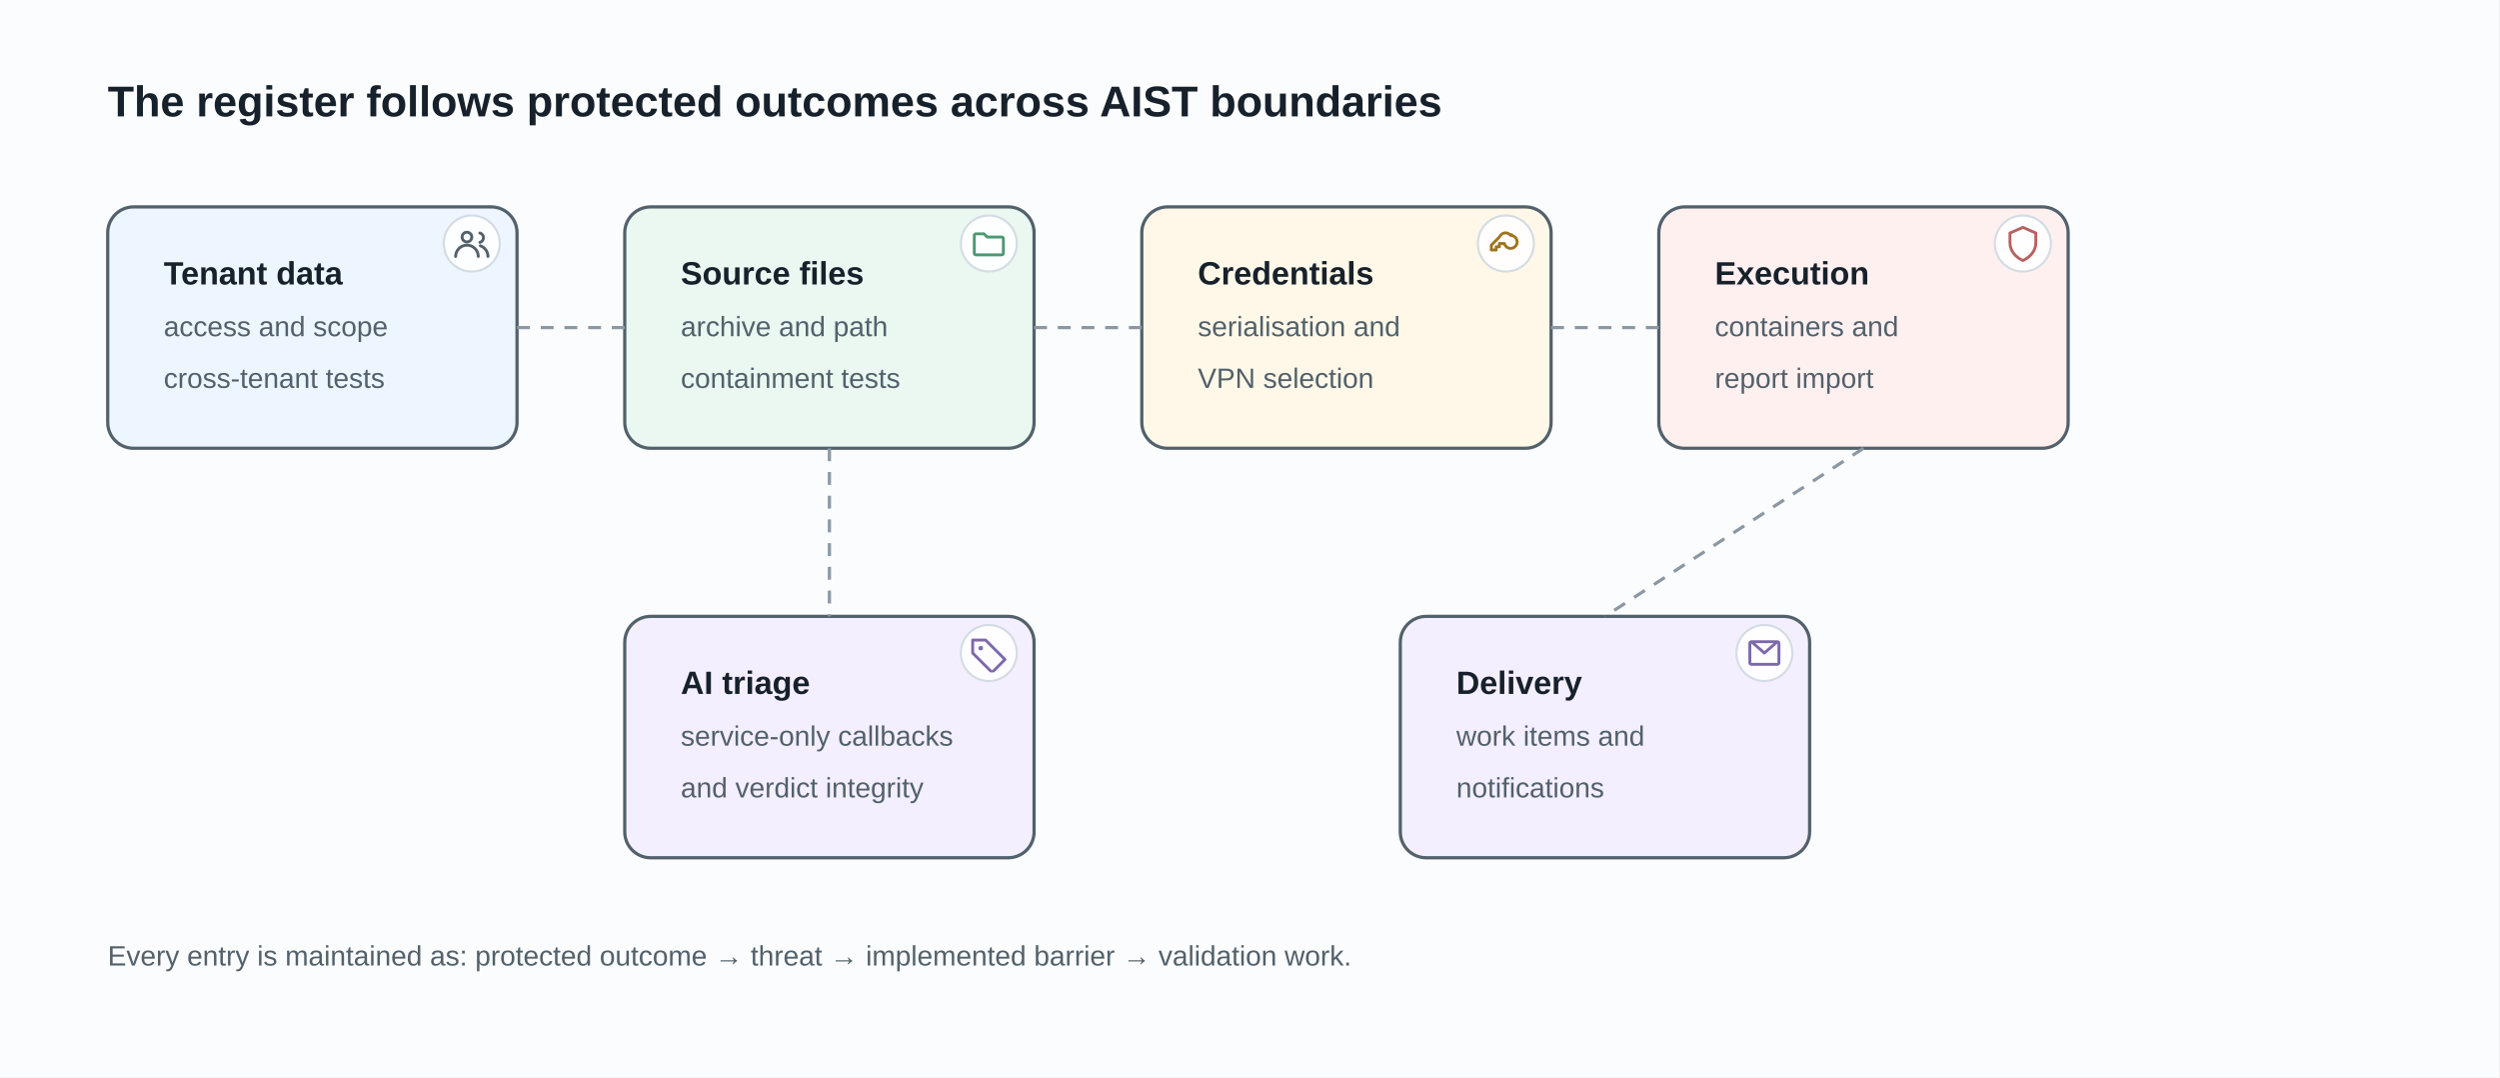
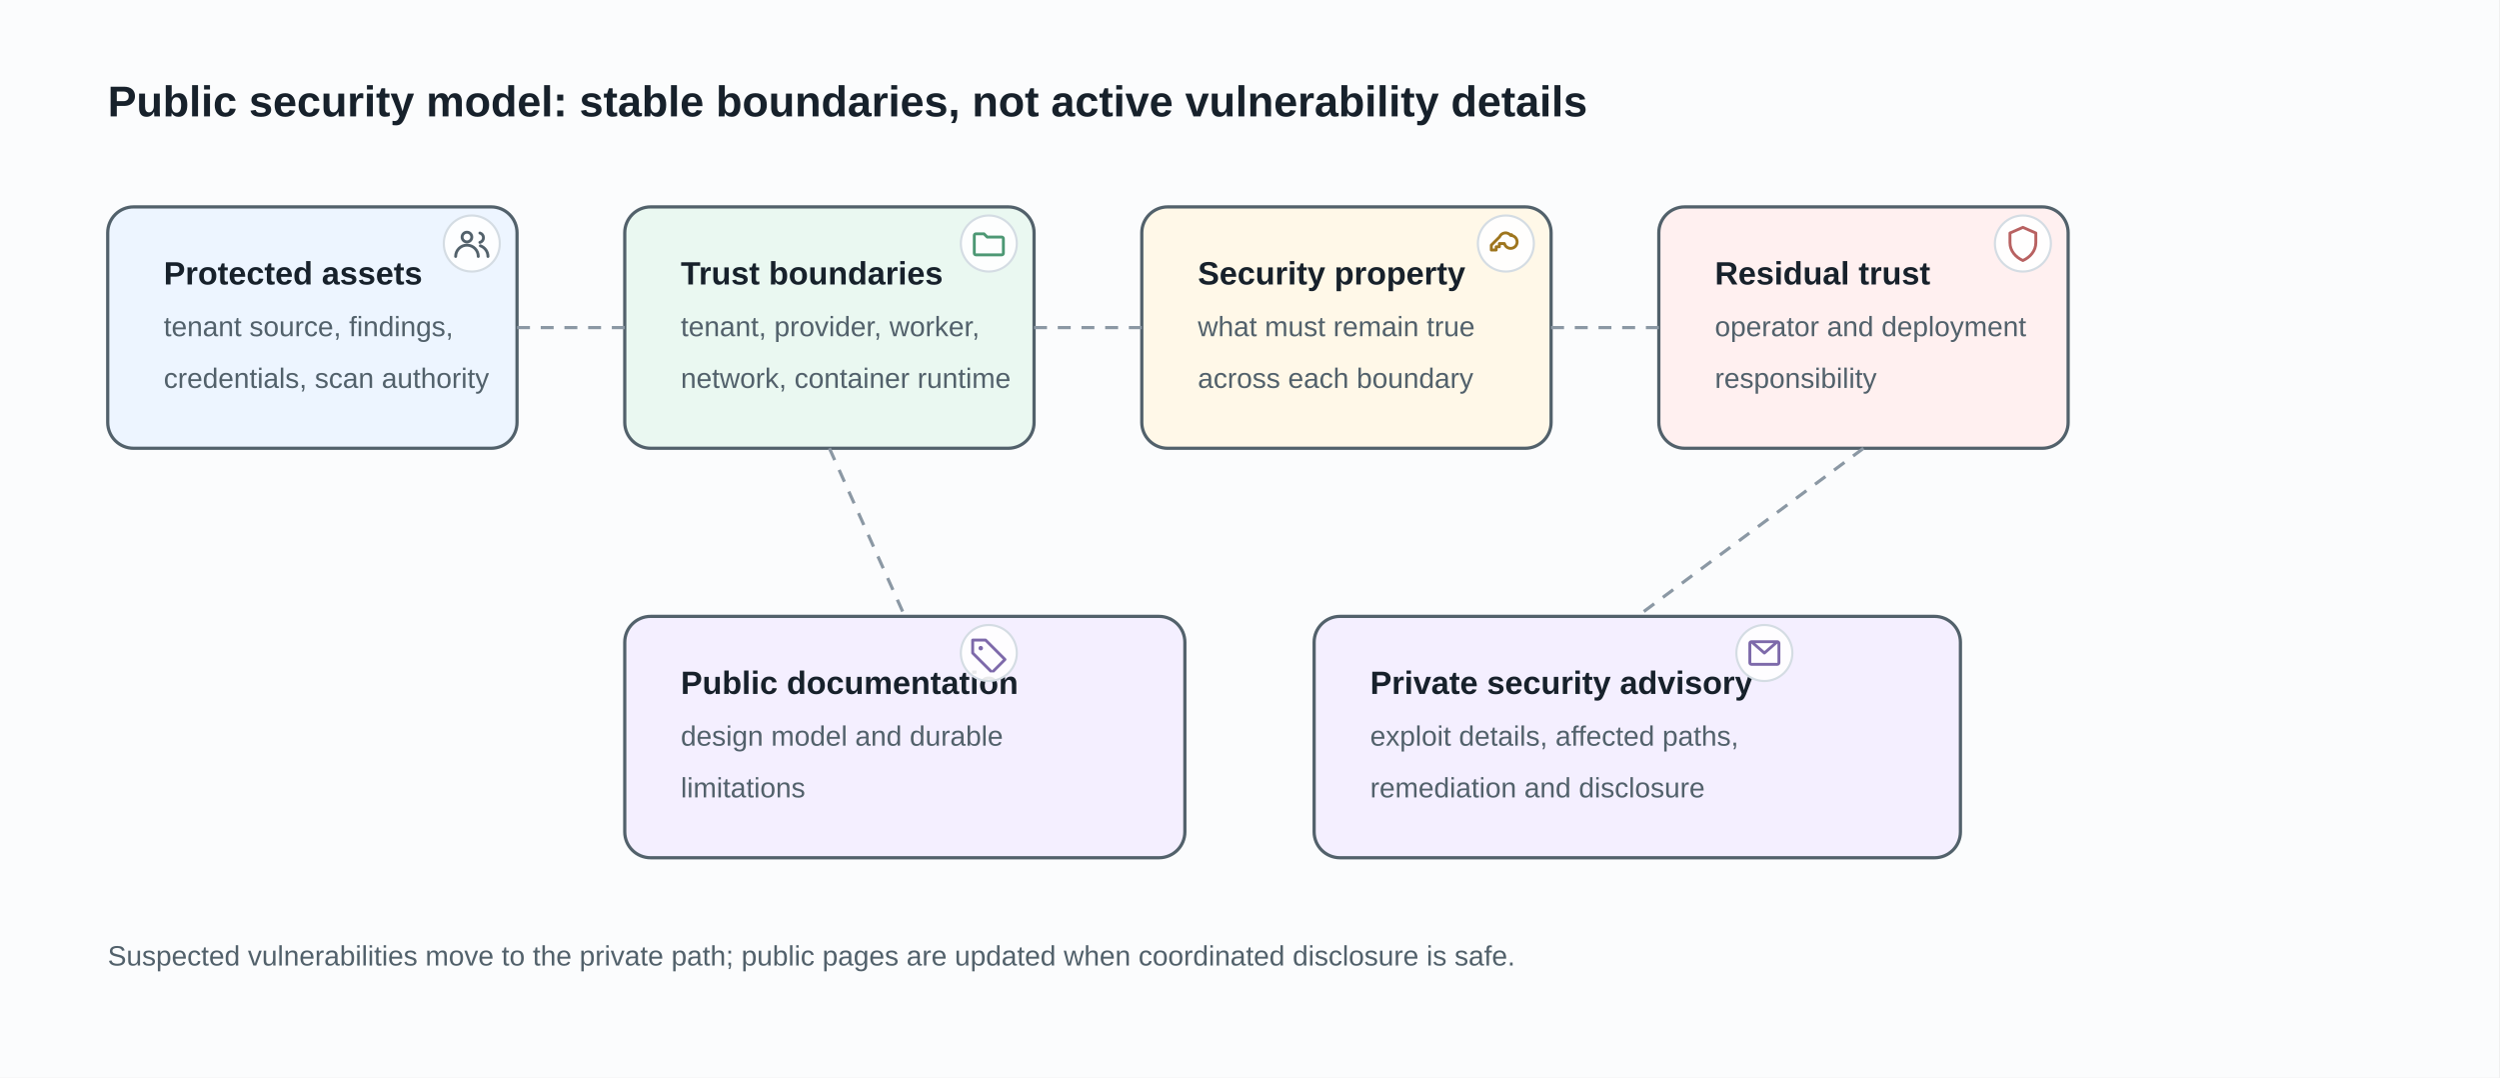
<svg xmlns="http://www.w3.org/2000/svg" width="1160" height="500" viewBox="0 0 1160 500" role="img" aria-labelledby="title desc">
  <defs>
    <style>text{font-family:Arial,sans-serif;fill:#17212b}.h{font-size:20px;font-weight:700}.t{font-size:15px;font-weight:700}.s{font-size:13px;fill:#52616b}.b{stroke:#52616b;stroke-width:1.5;rx:12}.line{stroke:#8b98a4;stroke-width:1.5;stroke-dasharray:6 5;fill:none}.chip{fill:#ffffff;fill-opacity:.9;stroke:#d4dce3;stroke-width:1}</style>
    <symbol id="ico-users" viewBox="0 0 24 24">
      <path fill="none" stroke="#52616b" stroke-width="1.8" stroke-linecap="round" stroke-linejoin="round" d="M9 11a3 3 0 1 0 0-6 3 3 0 0 0 0 6zM2 20a7 7 0 0 1 14 0M17 5.5a3 3 0 0 1 0 5.8M22 20a7 7 0 0 0-4.7-6.6" />
    </symbol>
    <symbol id="ico-folder" viewBox="0 0 24 24">
      <path fill="none" stroke="#4d9874" stroke-width="1.8" stroke-linecap="round" stroke-linejoin="round" d="M3 7a1 1 0 0 1 1-1h5l2 2h9a1 1 0 0 1 1 1v9a1 1 0 0 1-1 1H4a1 1 0 0 1-1-1V7z" />
    </symbol>
    <symbol id="ico-key" viewBox="0 0 24 24">
      <path fill="none" stroke="#9e751d" stroke-width="1.8" stroke-linecap="round" stroke-linejoin="round" d="M15 7a4 4 0 1 1-3.9 5H8v2H6v2H3v-3l5.1-5.1A4 4 0 0 1 15 7z" />
      <circle cx="15.5" cy="6.5" r="0.9" fill="#9e751d" stroke="none" />
    </symbol>
    <symbol id="ico-shield" viewBox="0 0 24 24">
      <path fill="none" stroke="#b86161" stroke-width="1.8" stroke-linecap="round" stroke-linejoin="round" d="M12 2 4 5.5v6c0 5 3.5 9 8 11 4.5-2 8-6 8-11v-6z" />
    </symbol>
    <symbol id="ico-tag" viewBox="0 0 24 24">
      <path fill="none" stroke="#7d69aa" stroke-width="1.8" stroke-linecap="round" stroke-linejoin="round" d="M2 4h8l12 12-8 8L2 12V4z" />
      <circle cx="7" cy="9" r="1.4" fill="#7d69aa" stroke="none" />
    </symbol>
    <symbol id="ico-envelope" viewBox="0 0 24 24">
      <path fill="none" stroke="#7d69aa" stroke-width="1.8" stroke-linecap="round" stroke-linejoin="round" d="M4 5h16a1 1 0 0 1 1 1v12a1 1 0 0 1-1 1H4a1 1 0 0 1-1-1V6a1 1 0 0 1 1-1zm0 0 8 7 8-7" />
    </symbol>
  </defs>
  <rect width="1160" height="500" fill="#fbfcfd" />
-   <text x="50" y="54" class="h">The register follows protected outcomes across AIST boundaries</text>
+   <text x="50" y="54" class="h">Public security model: stable boundaries, not active vulnerability details</text>
  <rect x="50" y="96" width="190" height="112" class="b" fill="#edf5ff" />
-   <text x="76" y="132" class="t">Tenant data</text>
-   <text x="76" y="156" class="s">access and scope</text>
-   <text x="76" y="180" class="s">cross-tenant tests</text>
+   <text x="76" y="132" class="t">Protected assets</text>
+   <text x="76" y="156" class="s">tenant source, findings,</text>
+   <text x="76" y="180" class="s">credentials, scan authority</text>
  <circle cx="219" cy="113" r="13" class="chip" />
  <use href="#ico-users" x="210" y="104" width="18" height="18" />
  <rect x="290" y="96" width="190" height="112" class="b" fill="#eaf8f1" stroke="#4d9874" />
-   <text x="316" y="132" class="t">Source files</text>
-   <text x="316" y="156" class="s">archive and path</text>
-   <text x="316" y="180" class="s">containment tests</text>
+   <text x="316" y="132" class="t">Trust boundaries</text>
+   <text x="316" y="156" class="s">tenant, provider, worker,</text>
+   <text x="316" y="180" class="s">network, container runtime</text>
  <circle cx="459" cy="113" r="13" class="chip" />
  <use href="#ico-folder" x="450" y="104" width="18" height="18" />
  <rect x="530" y="96" width="190" height="112" class="b" fill="#fff8e8" stroke="#9e751d" />
-   <text x="556" y="132" class="t">Credentials</text>
-   <text x="556" y="156" class="s">serialisation and</text>
-   <text x="556" y="180" class="s">VPN selection</text>
+   <text x="556" y="132" class="t">Security property</text>
+   <text x="556" y="156" class="s">what must remain true</text>
+   <text x="556" y="180" class="s">across each boundary</text>
  <circle cx="699" cy="113" r="13" class="chip" />
  <use href="#ico-key" x="690" y="104" width="18" height="18" />
  <rect x="770" y="96" width="190" height="112" class="b" fill="#fff0f0" stroke="#b86161" />
-   <text x="796" y="132" class="t">Execution</text>
-   <text x="796" y="156" class="s">containers and</text>
-   <text x="796" y="180" class="s">report import</text>
+   <text x="796" y="132" class="t">Residual trust</text>
+   <text x="796" y="156" class="s">operator and deployment</text>
+   <text x="796" y="180" class="s">responsibility</text>
  <circle cx="939" cy="113" r="13" class="chip" />
  <use href="#ico-shield" x="930" y="104" width="18" height="18" />
-   <rect x="290" y="286" width="190" height="112" class="b" fill="#f4efff" stroke="#7d69aa" />
-   <text x="316" y="322" class="t">AI triage</text>
-   <text x="316" y="346" class="s">service-only callbacks</text>
-   <text x="316" y="370" class="s">and verdict integrity</text>
+   <rect x="290" y="286" width="260" height="112" class="b" fill="#f4efff" stroke="#7d69aa" />
+   <text x="316" y="322" class="t">Public documentation</text>
+   <text x="316" y="346" class="s">design model and durable</text>
+   <text x="316" y="370" class="s">limitations</text>
  <circle cx="459" cy="303" r="13" class="chip" />
  <use href="#ico-tag" x="450" y="294" width="18" height="18" />
-   <rect x="650" y="286" width="190" height="112" class="b" fill="#f4efff" stroke="#7d69aa" />
-   <text x="676" y="322" class="t">Delivery</text>
-   <text x="676" y="346" class="s">work items and</text>
-   <text x="676" y="370" class="s">notifications</text>
+   <rect x="610" y="286" width="300" height="112" class="b" fill="#f4efff" stroke="#7d69aa" />
+   <text x="636" y="322" class="t">Private security advisory</text>
+   <text x="636" y="346" class="s">exploit details, affected paths,</text>
+   <text x="636" y="370" class="s">remediation and disclosure</text>
  <circle cx="819" cy="303" r="13" class="chip" />
  <use href="#ico-envelope" x="810" y="294" width="18" height="18" />
-   <path d="M240 152L290 152M480 152L530 152M720 152L770 152M385 208L385 286M865 208L745 286" class="line" />
-   <text x="50" y="448" class="s">Every entry is maintained as: protected outcome → threat → implemented barrier → validation work.</text>
+   <path d="M240 152L290 152M480 152L530 152M720 152L770 152M385 208L420 286M865 208L760 286" class="line" />
+   <text x="50" y="448" class="s">Suspected vulnerabilities move to the private path; public pages are updated when coordinated disclosure is safe.</text>
</svg>
